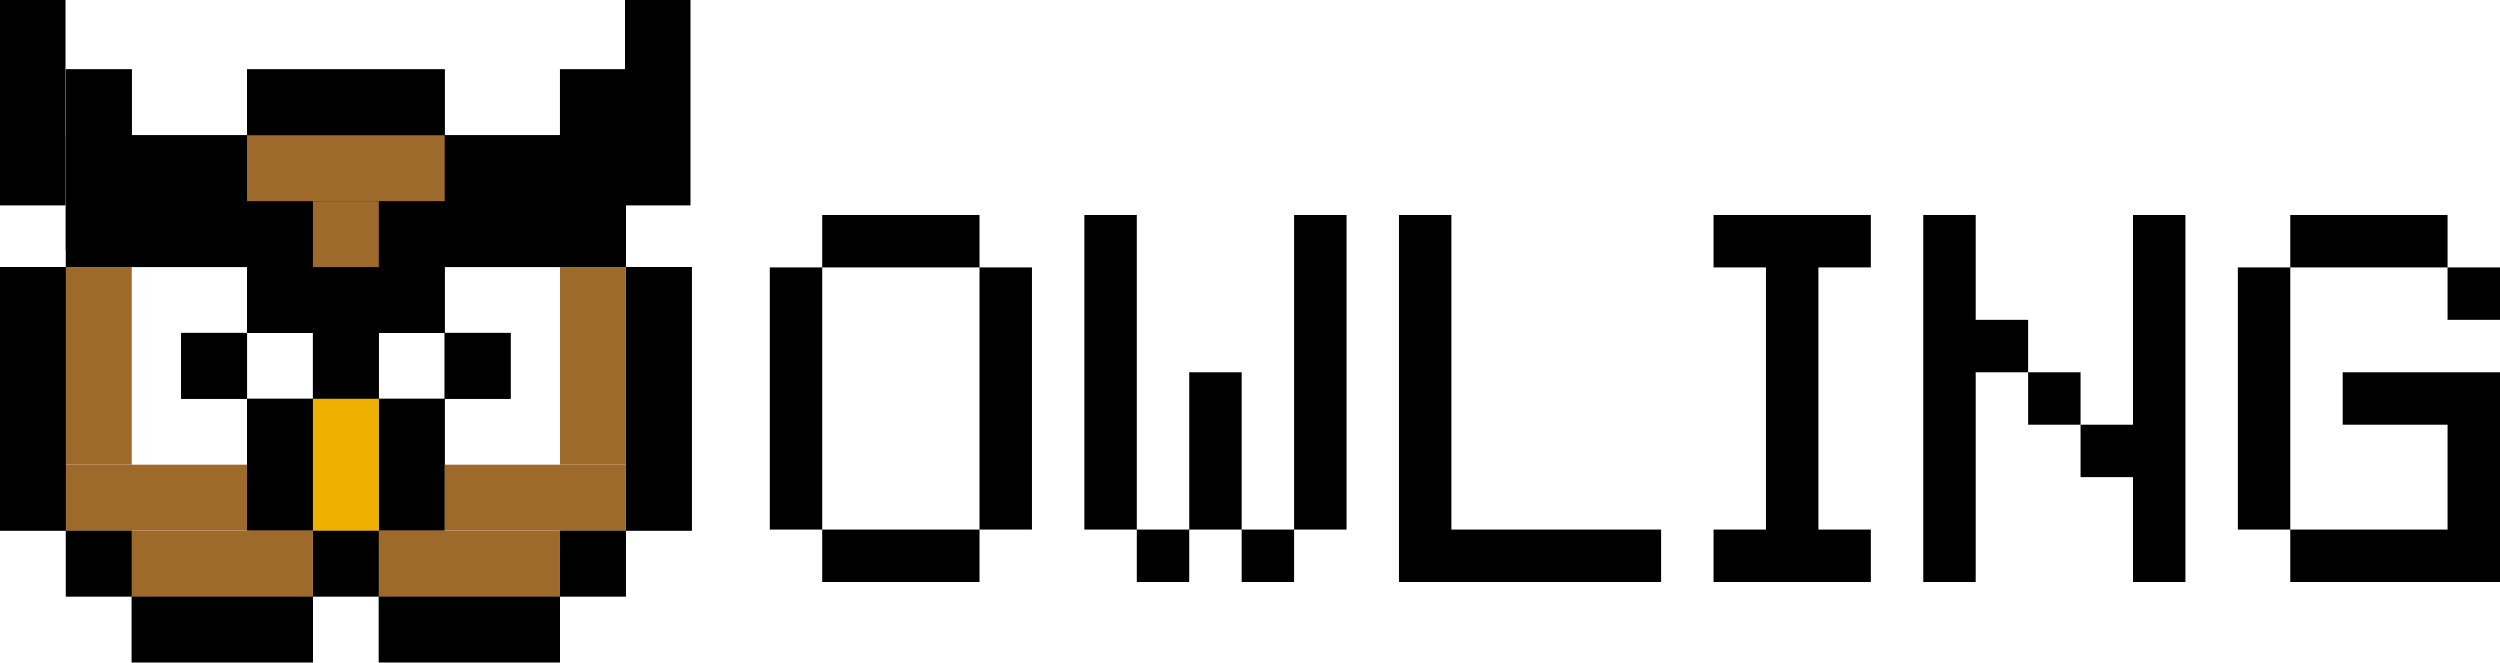
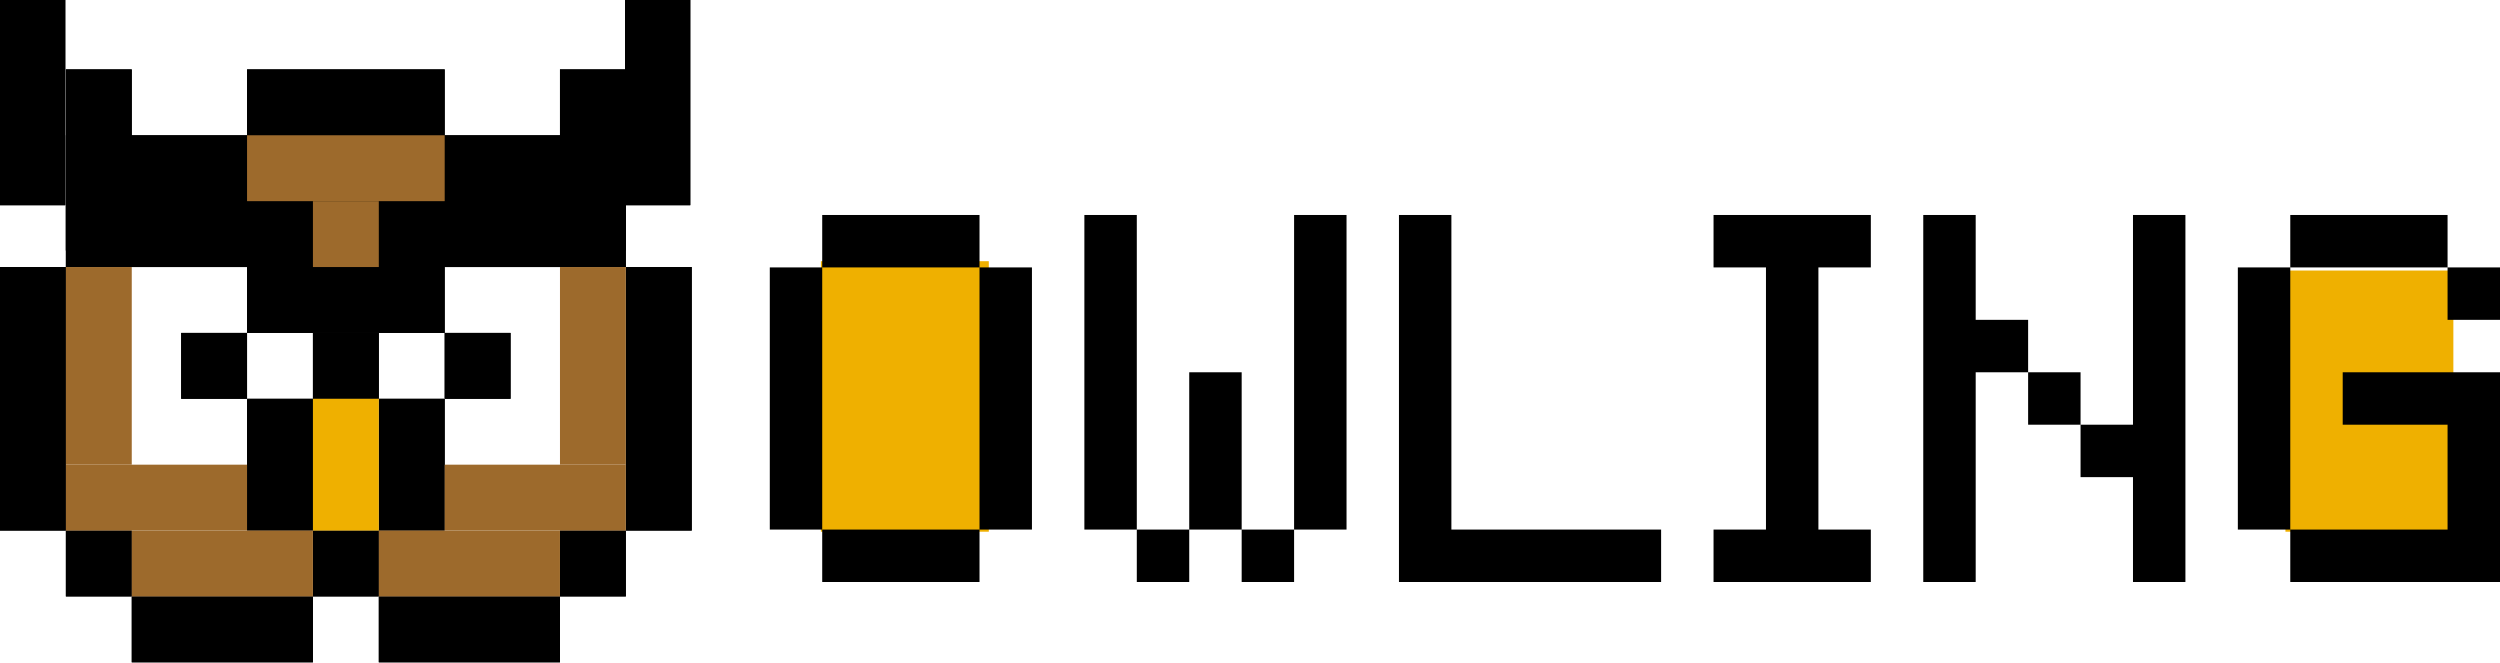
<svg xmlns="http://www.w3.org/2000/svg" width="268" height="71" viewBox="0 0 268 71" fill="none">
+   <rect x="88" y="28" width="18" height="29" fill="#EFB000" />
+   <rect x="245" y="29" width="18" height="28" fill="#EFB000" />
  <path d="M88.142 62.39V56.77H105.004V62.39H88.142ZM82.522 56.77V28.667H88.142V56.77H82.522ZM105.004 56.77V28.667H110.624V56.77H105.004ZM88.142 28.667V23.046H105.004V28.667H88.142Z" fill="black" />
  <path d="M121.865 62.39V56.77H127.486V62.39H121.865ZM133.107 62.39V56.77H138.727V62.39H133.107ZM127.486 56.77V39.908H133.107V56.77H127.486ZM116.245 56.77V23.046H121.865V56.77H116.245ZM138.727 56.77V23.046H144.348V56.77H138.727Z" fill="black" />
  <path d="M149.968 62.39V23.046H155.589V56.77H178.071V62.39H149.968Z" fill="black" />
  <path d="M183.692 62.39V56.77H189.312V28.667H183.692V23.046H200.553V28.667H194.933V56.77H200.553V62.39H183.692Z" fill="black" />
  <path d="M217.415 45.528V39.908H223.036V45.528H217.415ZM206.174 62.39V23.046H211.794V34.287H217.415V39.908H211.794V62.39H206.174ZM228.656 62.39V51.149H223.036V45.528H228.656V23.046H234.277V62.39H228.656Z" fill="black" />
  <path d="M245.518 62.39V56.77H262.379V45.528H251.138V39.908H268V62.39H245.518ZM239.897 56.77V28.667H245.518V56.77H239.897ZM262.379 34.287V28.667H268V34.287H262.379ZM245.518 28.667V23.046H262.379V28.667H245.518Z" fill="black" />
  <rect x="7.062" y="7.439" width="7.062" height="19.421" fill="black" />
  <rect x="7.062" y="7.439" width="7.062" height="19.421" fill="black" />
  <rect x="7.062" y="14.502" width="60.029" height="14.125" fill="black" />
  <rect x="7.062" y="14.502" width="60.029" height="14.125" fill="black" />
  <rect width="7" height="22" fill="black" />
  <rect width="7" height="22" fill="black" />
  <rect y="28.626" width="7.062" height="28.249" fill="black" />
  <rect y="28.626" width="7.062" height="28.249" fill="black" />
  <rect x="67.092" y="28.626" width="7.062" height="28.249" fill="black" />
  <rect x="67.092" y="28.626" width="7.062" height="28.249" fill="black" />
  <rect x="60.029" y="56.875" width="7.062" height="7.062" fill="black" />
  <rect x="60.029" y="56.875" width="7.062" height="7.062" fill="black" />
  <rect x="33.546" y="56.875" width="7.062" height="7.062" fill="black" />
  <rect x="33.546" y="56.875" width="7.062" height="7.062" fill="black" />
  <rect x="33.546" y="35.689" width="7.062" height="7.062" fill="black" />
  <rect x="33.546" y="35.689" width="7.062" height="7.062" fill="black" />
  <rect x="26.484" y="28.626" width="21.187" height="7.062" fill="black" />
  <rect x="26.484" y="28.626" width="21.187" height="7.062" fill="black" />
  <rect x="7.062" y="56.875" width="7.062" height="7.062" fill="black" />
  <rect x="7.062" y="56.875" width="7.062" height="7.062" fill="black" />
  <rect x="26.484" y="42.751" width="7.062" height="14.125" fill="black" />
  <rect x="26.484" y="42.751" width="7.062" height="14.125" fill="black" />
  <rect x="40.608" y="42.751" width="7.062" height="14.125" fill="black" />
  <rect x="40.608" y="42.751" width="7.062" height="14.125" fill="black" />
  <rect x="14.125" y="63.938" width="19.421" height="7.062" fill="black" />
  <rect x="14.125" y="63.938" width="19.421" height="7.062" fill="black" />
  <rect x="40.608" y="63.938" width="19.421" height="7.062" fill="black" />
  <rect x="40.608" y="63.938" width="19.421" height="7.062" fill="black" />
  <rect x="60.029" y="7.439" width="7.062" height="19.421" fill="black" />
  <rect x="60.029" y="7.439" width="7.062" height="19.421" fill="black" />
  <rect x="47.67" y="7.439" width="7.062" height="21.187" transform="rotate(90 47.6704 7.43939)" fill="black" />
  <rect x="47.67" y="7.439" width="7.062" height="21.187" transform="rotate(90 47.6704 7.43939)" fill="black" />
  <rect x="67" width="7" height="22" fill="black" />
  <rect x="67" width="7" height="22" fill="black" />
  <rect x="14.125" y="56.875" width="19.421" height="7.062" fill="#9D6A2C" />
  <rect x="40.608" y="56.875" width="19.421" height="7.062" fill="#9D6A2C" />
  <rect x="47.67" y="49.813" width="19.421" height="7.062" fill="#9D6A2C" />
  <rect x="7.062" y="49.813" width="19.421" height="7.062" fill="#9D6A2C" />
  <rect x="7.062" y="49.813" width="21.187" height="7.062" transform="rotate(-90 7.06232 49.8131)" fill="#9D6A2C" />
  <rect x="60.029" y="49.813" width="21.187" height="7.062" transform="rotate(-90 60.0294 49.8131)" fill="#9D6A2C" />
  <rect x="33.546" y="21.564" width="7.062" height="7.062" fill="#9D6A2C" />
  <rect x="33.546" y="42.751" width="7.062" height="14.125" fill="#EFB000" />
  <rect x="47.67" y="35.689" width="7.062" height="7.062" fill="black" />
  <rect x="47.67" y="35.689" width="7.062" height="7.062" fill="black" />
  <rect x="19.421" y="35.689" width="7.062" height="7.062" fill="black" />
  <rect x="19.421" y="35.689" width="7.062" height="7.062" fill="black" />
  <rect x="26.484" y="14.502" width="21.187" height="7.062" fill="#9D6A2C" />
</svg>
